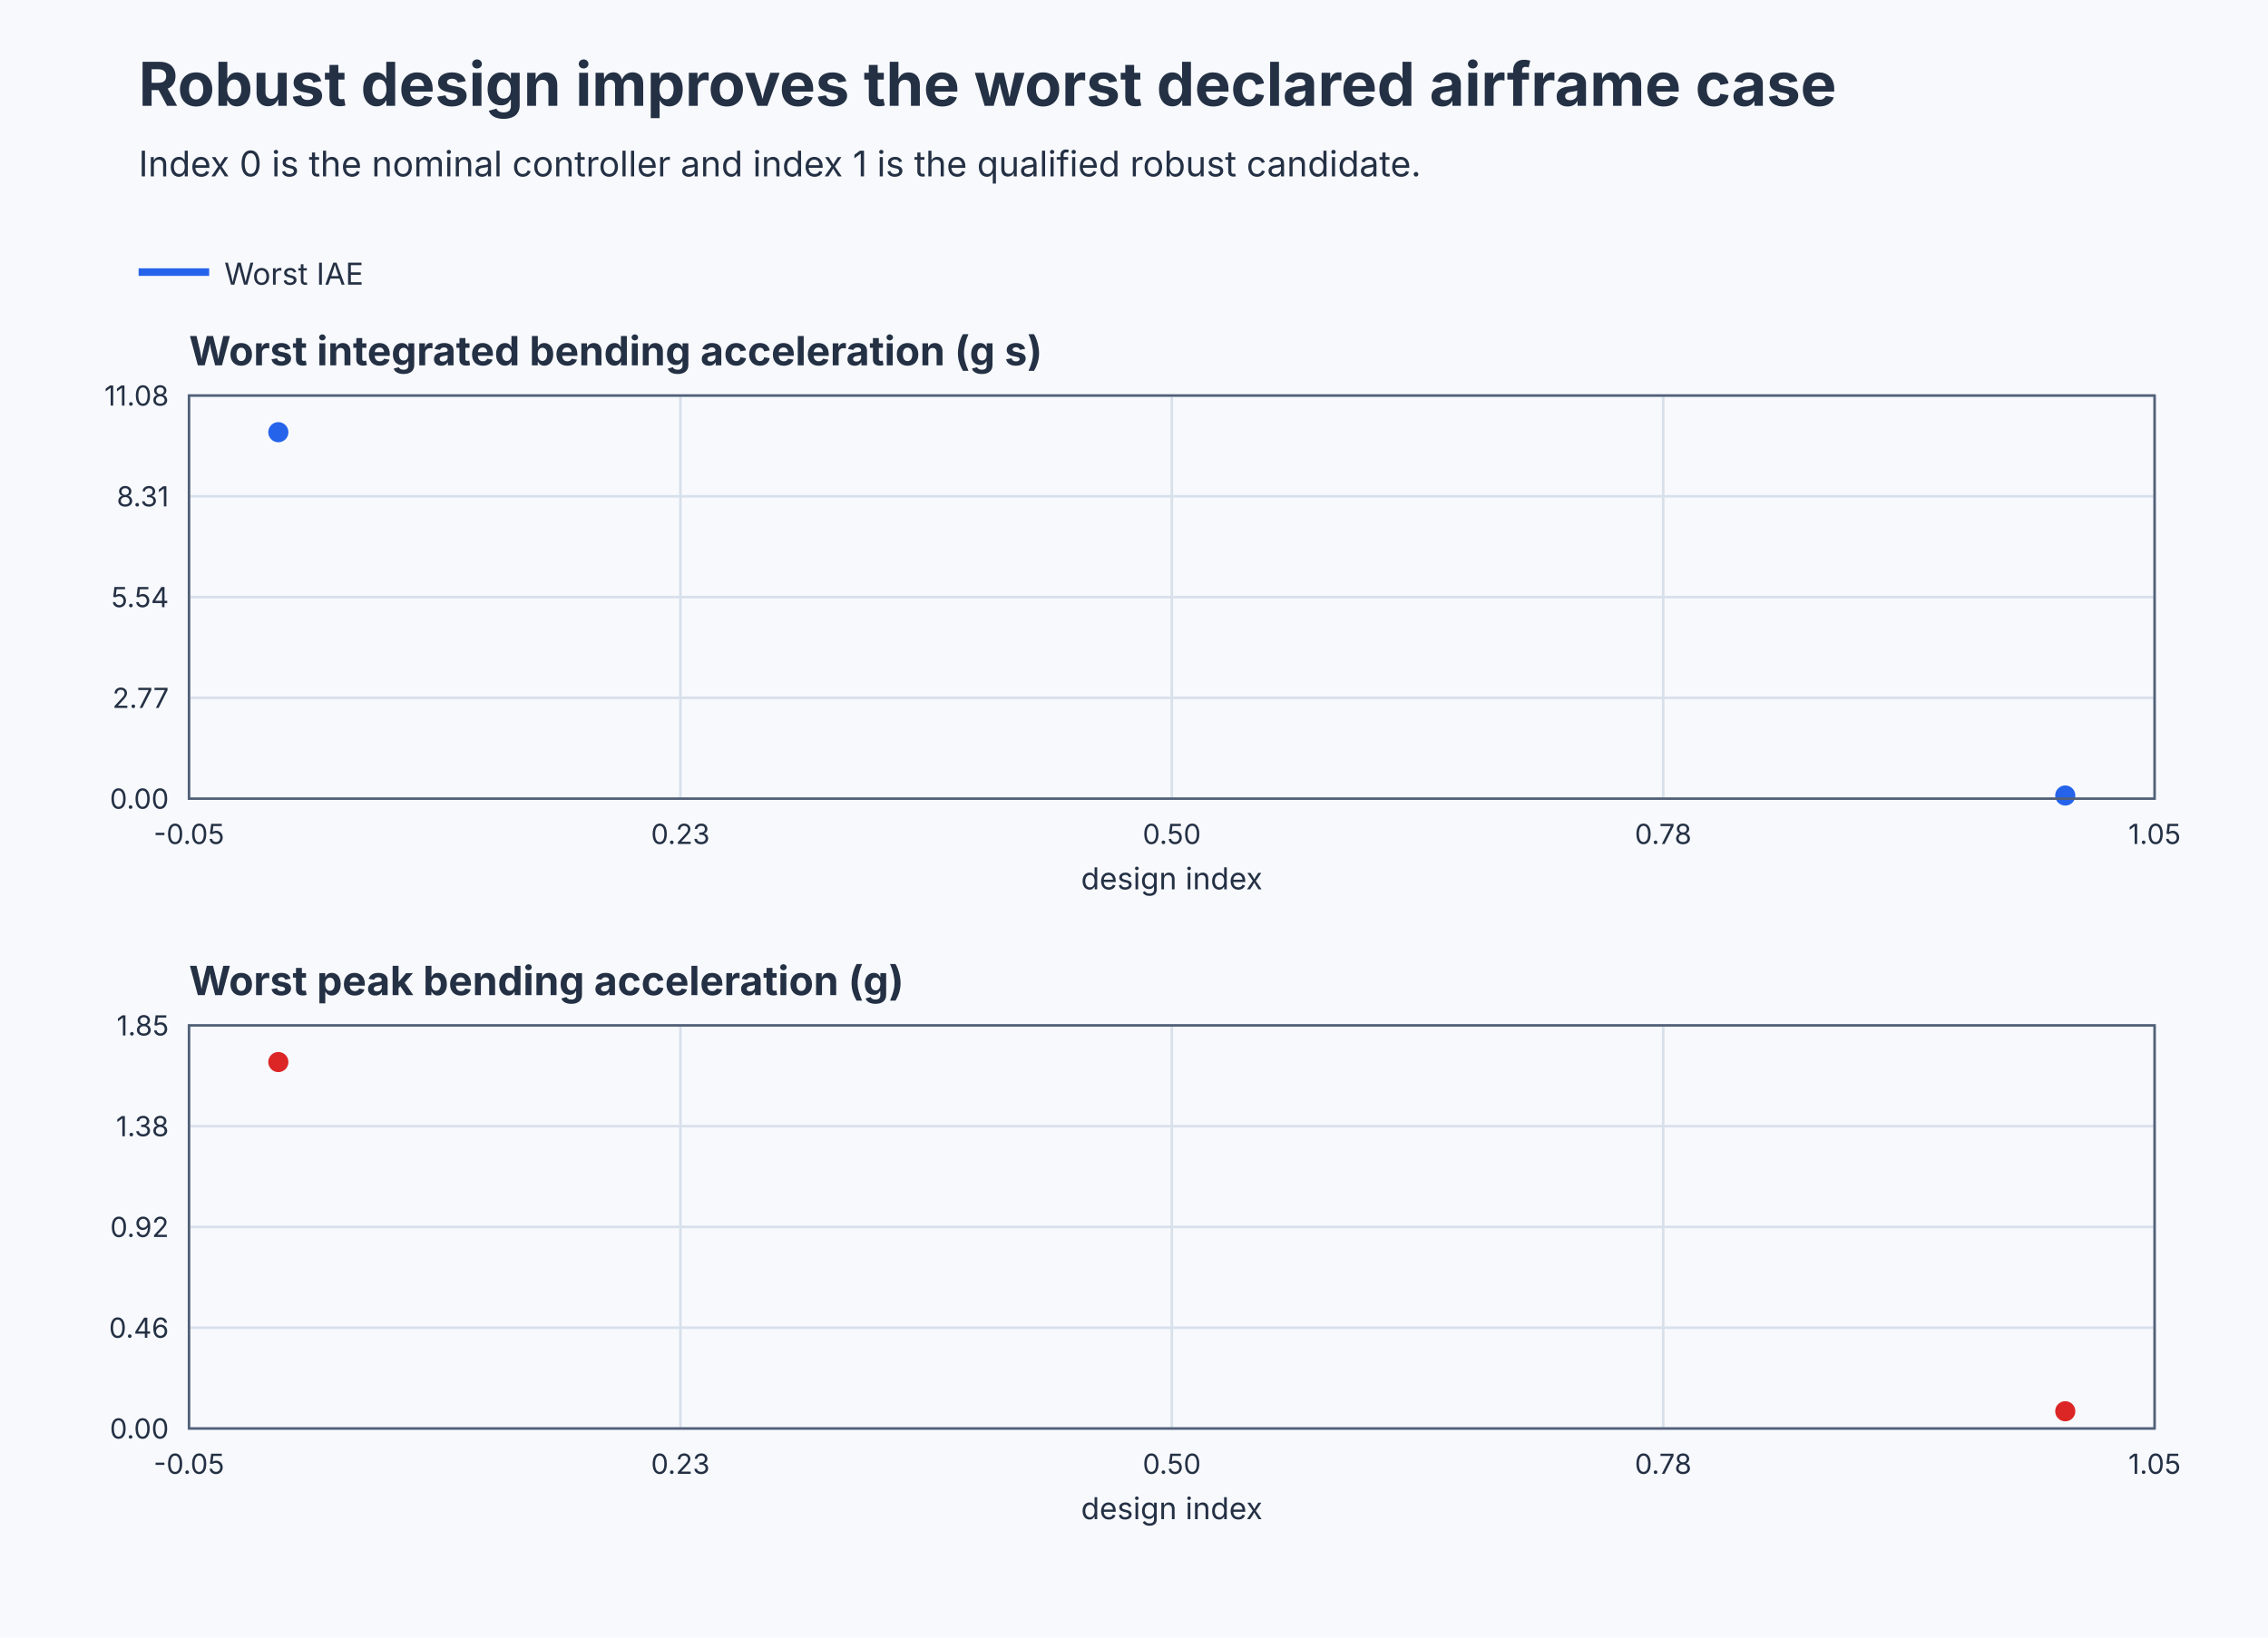
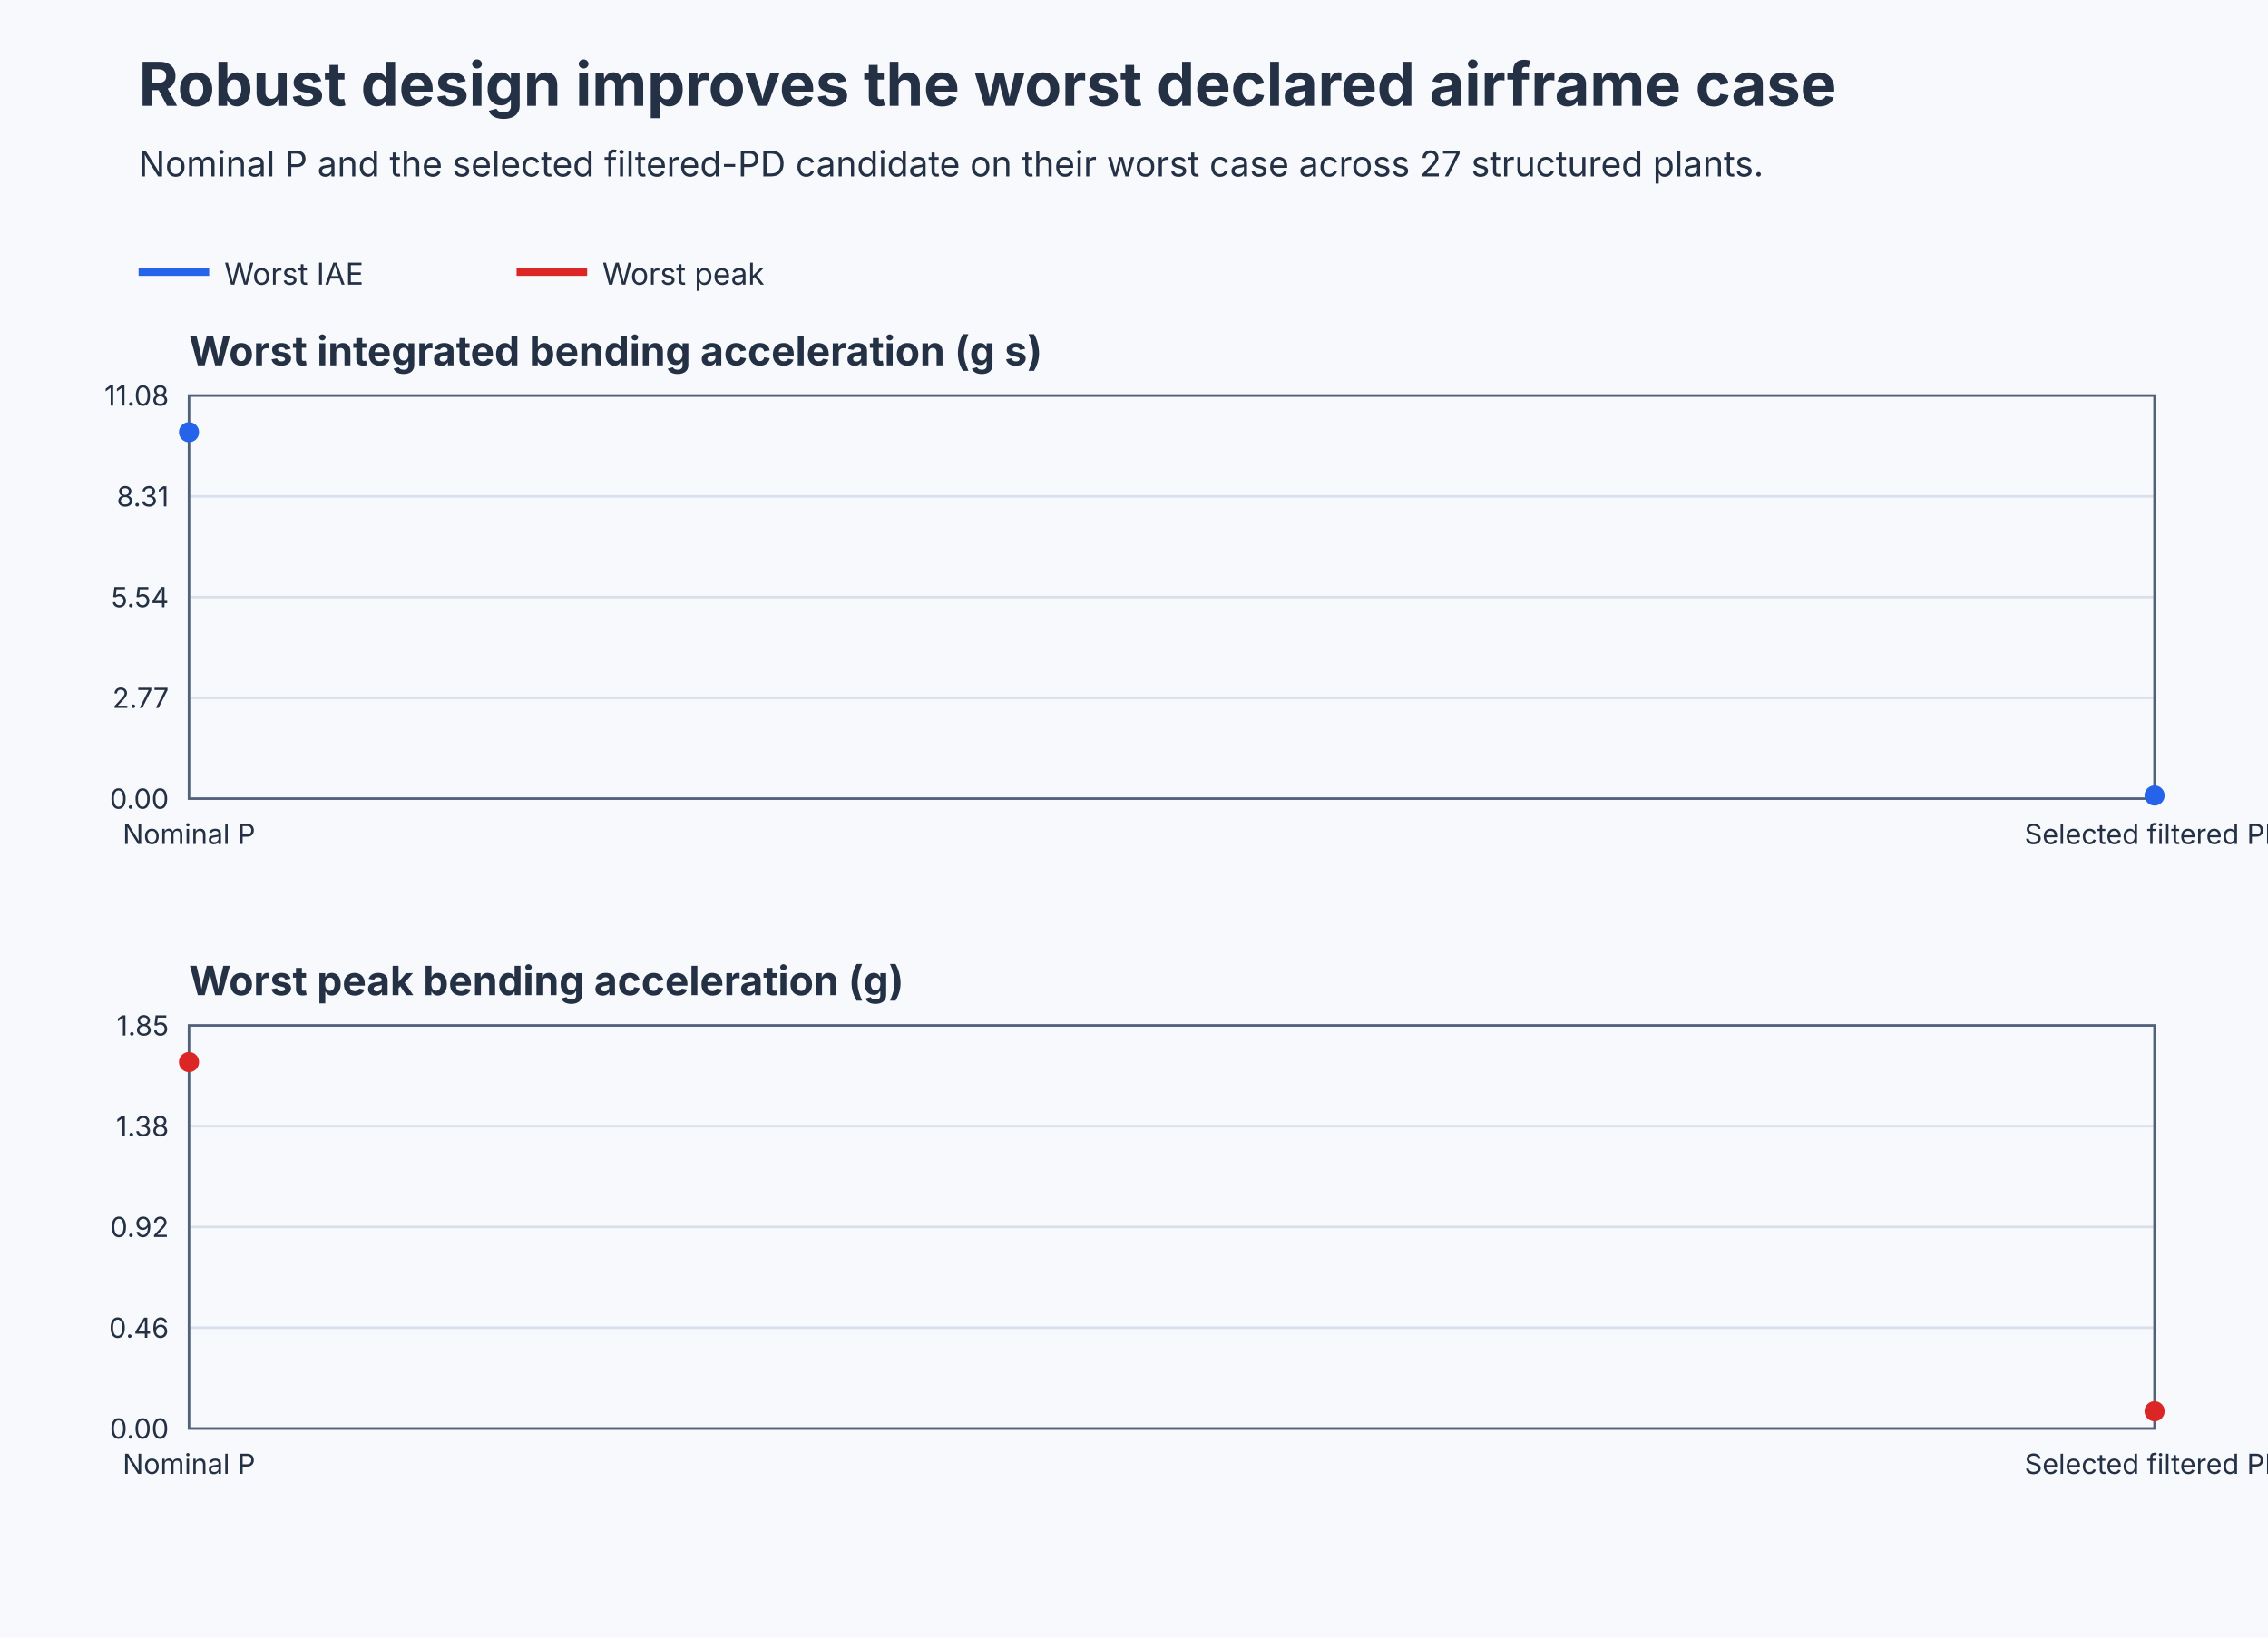
<svg xmlns="http://www.w3.org/2000/svg" role="img" aria-labelledby="title desc" viewBox="0 0 900 650">
  <defs>
    <marker id="arrow" markerWidth="8" markerHeight="8" refX="7" refY="3" orient="auto">
      <path d="M0,0 L0,6 L8,3 z" fill="#243044" />
    </marker>
  </defs>
  <rect width="900" height="650" fill="#f7f9fc" />
  <style>text{font-family:system-ui,-apple-system,sans-serif;fill:#243044} .axis{stroke:#526078;stroke-width:1} .grid{stroke:#d8e0eb;stroke-width:1}</style>
  <text x="55" y="42" font-size="24" font-weight="700">Robust design improves the worst declared airframe case</text>
-   <text x="55" y="70" font-size="14">Index 0 is the nominal controller and index 1 is the qualified robust candidate.</text>
+   <text x="55" y="70" font-size="14">Nominal P and the selected filtered-PD candidate on their worst case across 27 structured plants.</text>
  <line x1="55" y1="108" x2="83" y2="108" stroke="#2563eb" stroke-width="3" />
  <text x="89" y="113" font-size="12">Worst IAE</text>
+   <line x1="205" y1="108" x2="233" y2="108" stroke="#dc2626" stroke-width="3" />
+   <text x="239" y="113" font-size="12">Worst peak</text>
  <text x="75" y="145" font-size="16" font-weight="700">Worst integrated bending acceleration (g s)</text>
  <line class="grid" x1="75" y1="157.00" x2="855" y2="157.00" />
  <text x="67" y="161.00" text-anchor="end" font-size="11">11.08</text>
  <line class="grid" x1="75" y1="197.00" x2="855" y2="197.00" />
  <text x="67" y="201.00" text-anchor="end" font-size="11">8.31</text>
  <line class="grid" x1="75" y1="237.00" x2="855" y2="237.00" />
  <text x="67" y="241.00" text-anchor="end" font-size="11">5.54</text>
  <line class="grid" x1="75" y1="277.00" x2="855" y2="277.00" />
  <text x="67" y="281.00" text-anchor="end" font-size="11">2.77</text>
  <line class="grid" x1="75" y1="317.00" x2="855" y2="317.00" />
  <text x="67" y="321.00" text-anchor="end" font-size="11">0.00</text>
  <line class="grid" x1="75.00" y1="157" x2="75.00" y2="317" />
-   <text x="75.00" y="335" text-anchor="middle" font-size="11">-0.05</text>
-   <line class="grid" x1="270.00" y1="157" x2="270.00" y2="317" />
-   <text x="270.00" y="335" text-anchor="middle" font-size="11">0.23</text>
-   <line class="grid" x1="465.00" y1="157" x2="465.00" y2="317" />
-   <text x="465.00" y="335" text-anchor="middle" font-size="11">0.50</text>
-   <line class="grid" x1="660.00" y1="157" x2="660.00" y2="317" />
-   <text x="660.00" y="335" text-anchor="middle" font-size="11">0.78</text>
+   <text x="75.00" y="335" text-anchor="middle" font-size="11">Nominal P</text>
  <line class="grid" x1="855.00" y1="157" x2="855.00" y2="317" />
-   <text x="855.00" y="335" text-anchor="middle" font-size="11">1.05</text>
-   <circle cx="110.45" cy="171.55" r="4" fill="#2563eb" />
-   <circle cx="819.55" cy="315.76" r="4" fill="#2563eb" />
+   <text x="855.00" y="335" text-anchor="middle" font-size="11">Selected filtered PD</text>
  <rect class="axis" x="75" y="157" width="780" height="160" fill="none" />
-   <text x="465" y="353" text-anchor="middle" font-size="12">design index</text>
+   <circle cx="75.00" cy="171.55" r="4" fill="#2563eb" />
+   <circle cx="855.00" cy="315.76" r="4" fill="#2563eb" />
  <text x="75" y="395" font-size="16" font-weight="700">Worst peak bending acceleration (g)</text>
  <line class="grid" x1="75" y1="407.00" x2="855" y2="407.00" />
  <text x="67" y="411.00" text-anchor="end" font-size="11">1.85</text>
  <line class="grid" x1="75" y1="447.00" x2="855" y2="447.00" />
  <text x="67" y="451.00" text-anchor="end" font-size="11">1.38</text>
  <line class="grid" x1="75" y1="487.00" x2="855" y2="487.00" />
  <text x="67" y="491.00" text-anchor="end" font-size="11">0.92</text>
  <line class="grid" x1="75" y1="527.00" x2="855" y2="527.00" />
  <text x="67" y="531.00" text-anchor="end" font-size="11">0.46</text>
  <line class="grid" x1="75" y1="567.00" x2="855" y2="567.00" />
  <text x="67" y="571.00" text-anchor="end" font-size="11">0.00</text>
  <line class="grid" x1="75.00" y1="407" x2="75.00" y2="567" />
-   <text x="75.00" y="585" text-anchor="middle" font-size="11">-0.05</text>
-   <line class="grid" x1="270.00" y1="407" x2="270.00" y2="567" />
-   <text x="270.00" y="585" text-anchor="middle" font-size="11">0.23</text>
-   <line class="grid" x1="465.00" y1="407" x2="465.00" y2="567" />
-   <text x="465.00" y="585" text-anchor="middle" font-size="11">0.50</text>
-   <line class="grid" x1="660.00" y1="407" x2="660.00" y2="567" />
-   <text x="660.00" y="585" text-anchor="middle" font-size="11">0.78</text>
+   <text x="75.00" y="585" text-anchor="middle" font-size="11">Nominal P</text>
  <line class="grid" x1="855.00" y1="407" x2="855.00" y2="567" />
-   <text x="855.00" y="585" text-anchor="middle" font-size="11">1.05</text>
-   <circle cx="110.45" cy="421.55" r="4" fill="#dc2626" />
-   <circle cx="819.55" cy="560.16" r="4" fill="#dc2626" />
+   <text x="855.00" y="585" text-anchor="middle" font-size="11">Selected filtered PD</text>
  <rect class="axis" x="75" y="407" width="780" height="160" fill="none" />
-   <text x="465" y="603" text-anchor="middle" font-size="12">design index</text>
+   <circle cx="75.00" cy="421.55" r="4" fill="#dc2626" />
+   <circle cx="855.00" cy="560.16" r="4" fill="#dc2626" />
</svg>
